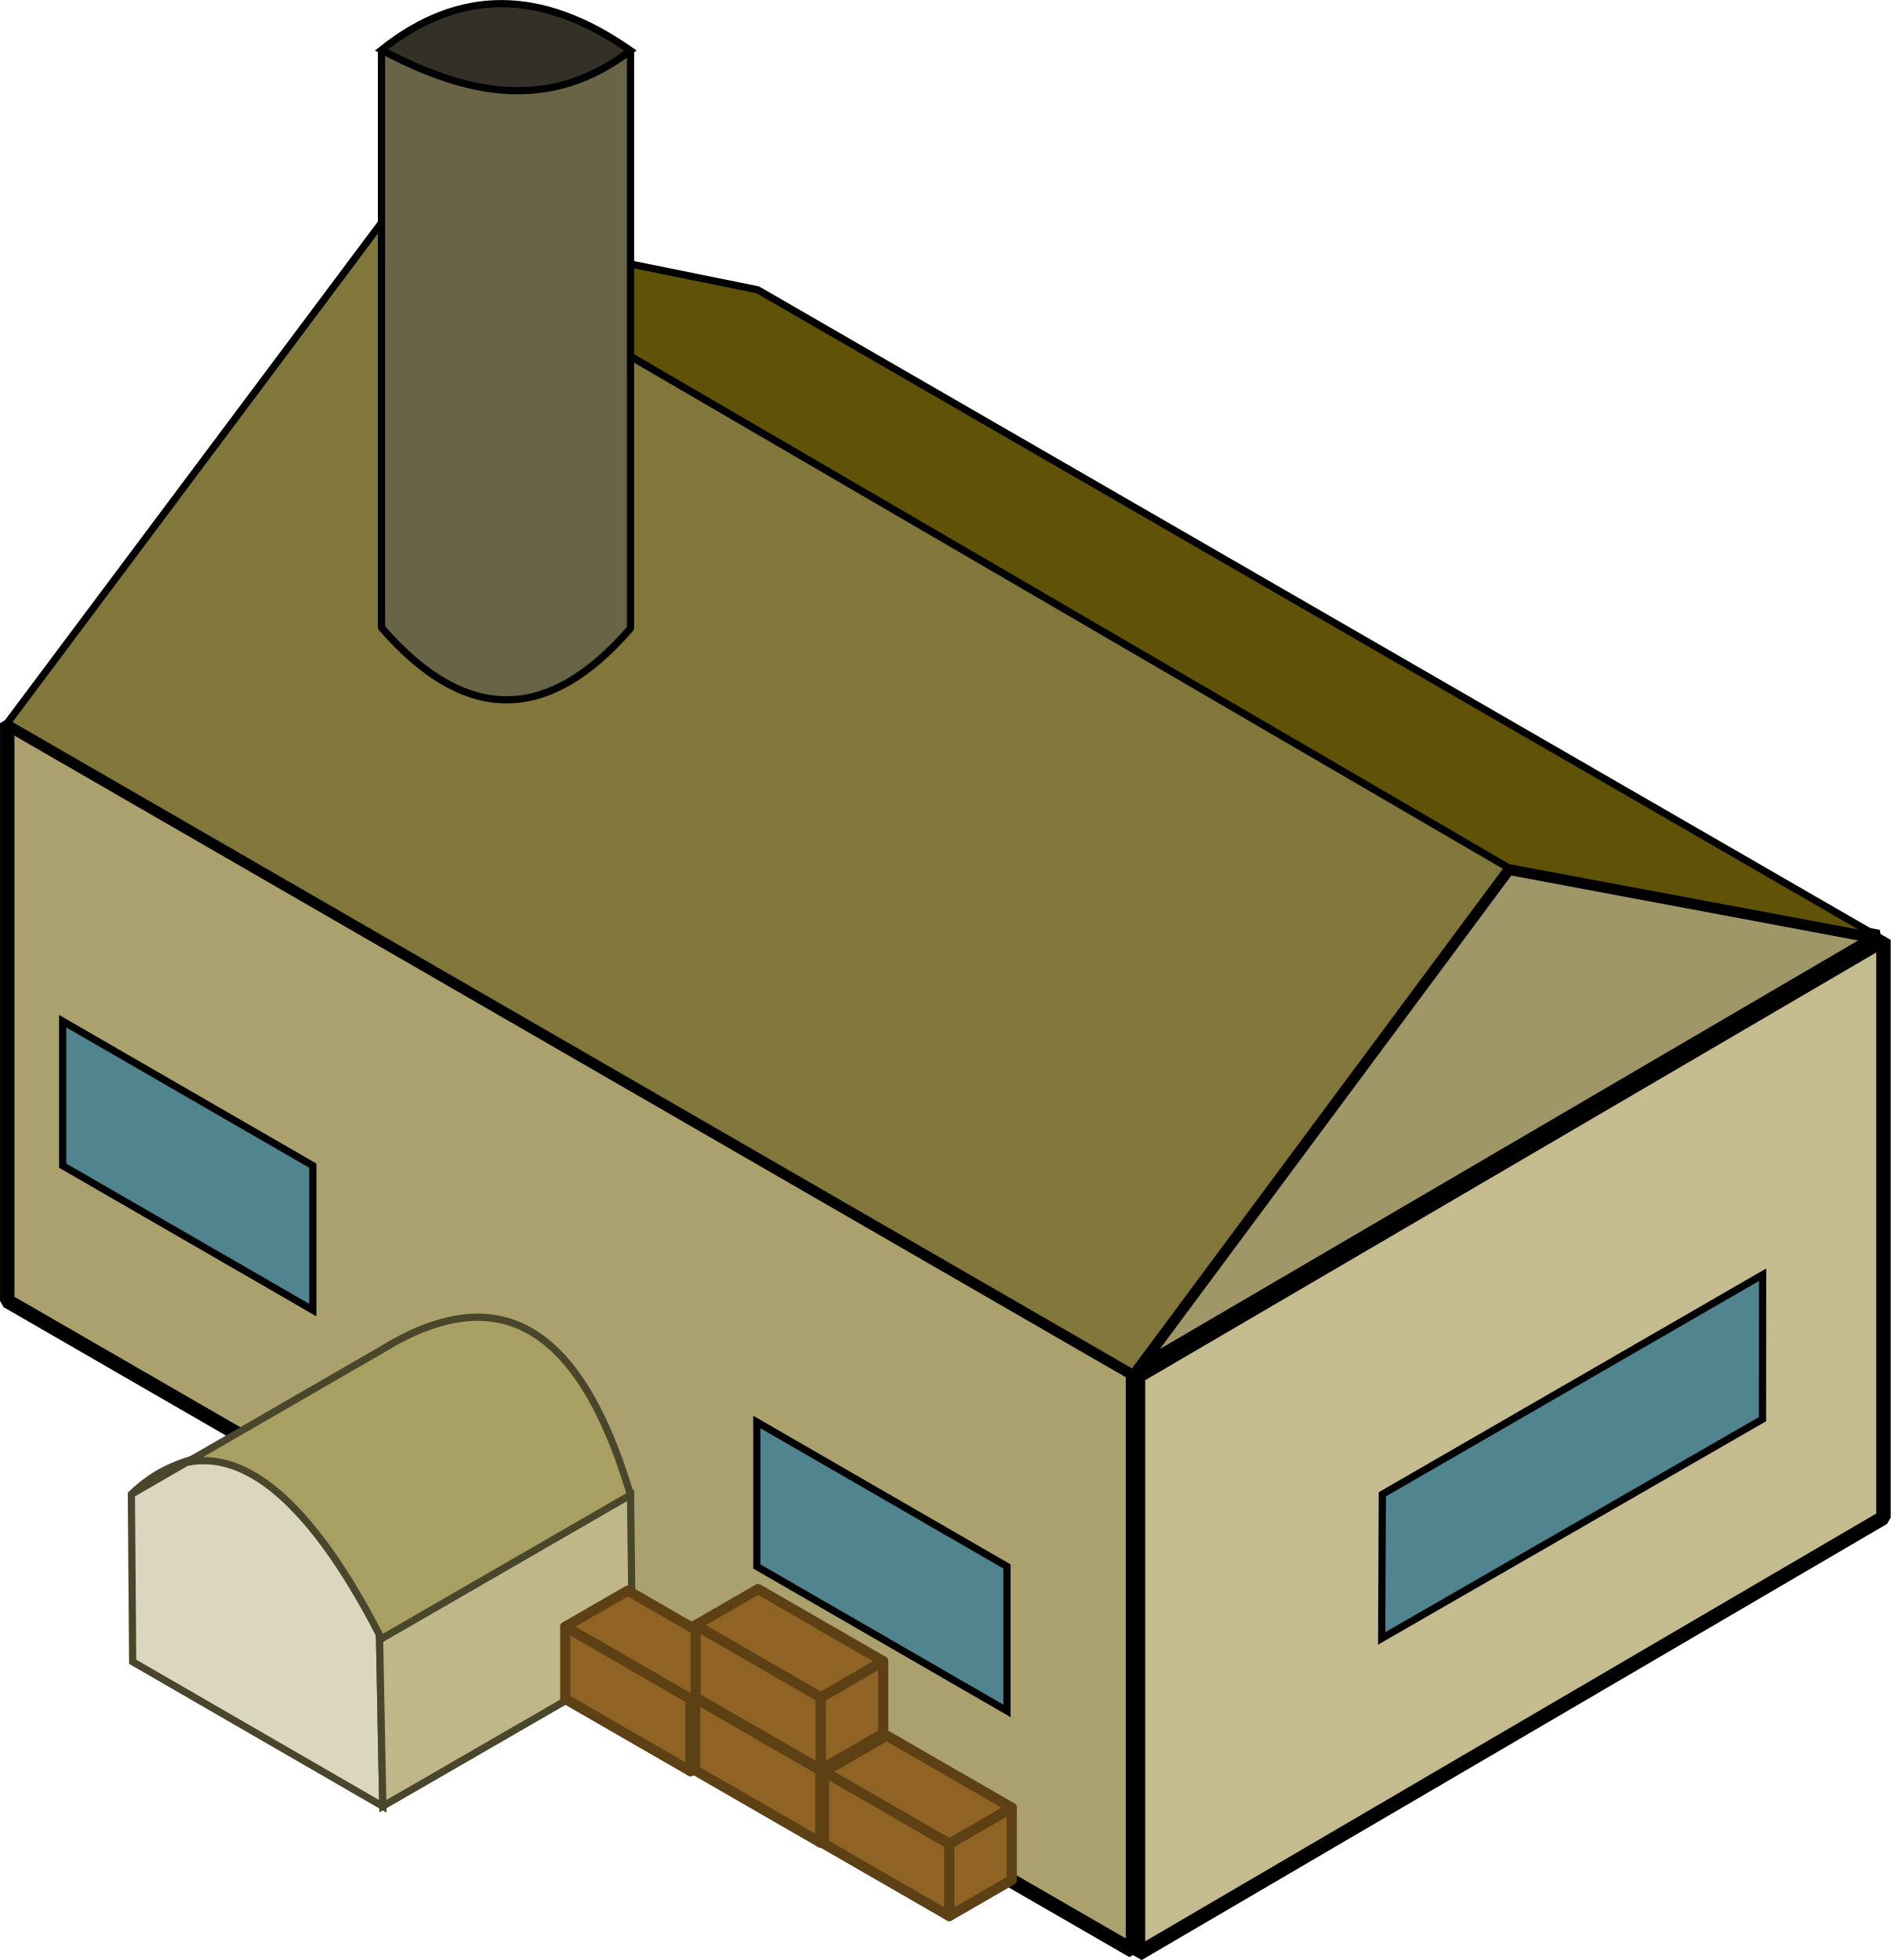
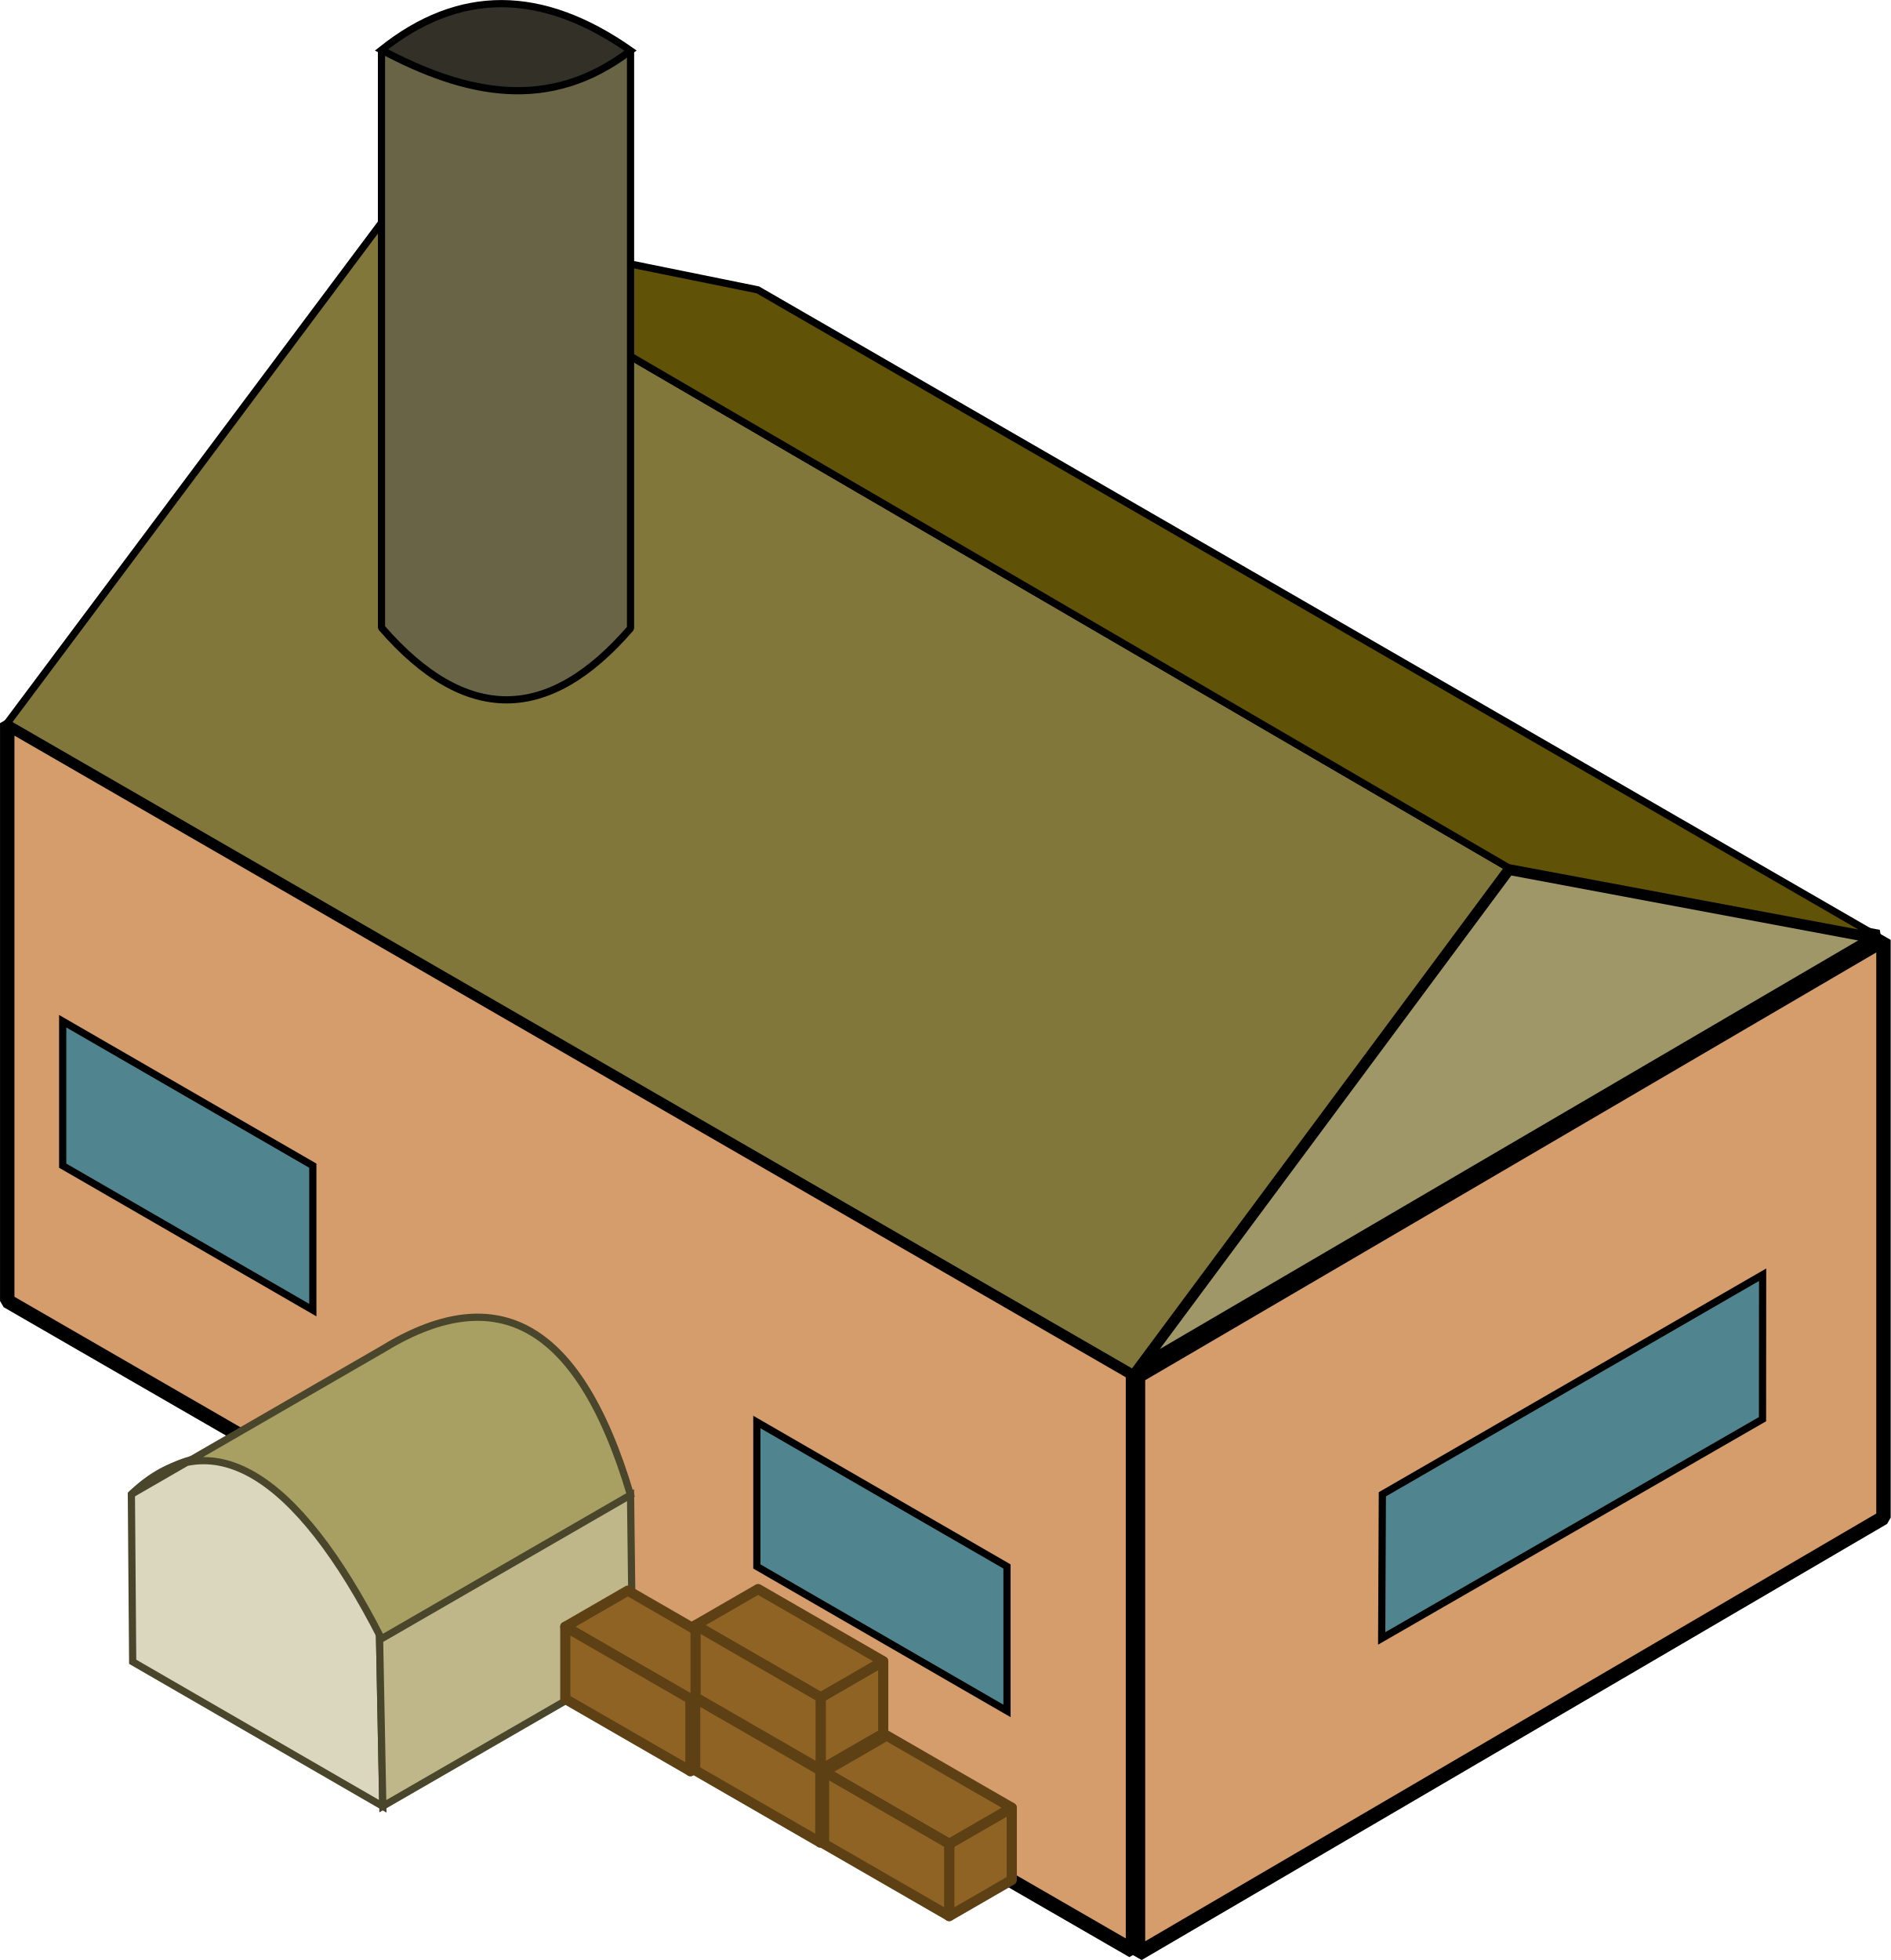
- <svg xmlns="http://www.w3.org/2000/svg" width="17.317mm" height="17.952mm" viewBox="0 0 17.317 17.952" version="1.1" id="svg7999">
-   <defs id="defs7993" />
-   <g id="layer1" transform="translate(7.90279,-16.72641)">
-     <g id="g1880" transform="translate(-104.7696,-187.4171)">
-       <path style="display:inline;fill:#aaa16c;fill-opacity:1;stroke:#000000;stroke-width:0.132;stroke-linecap:butt;stroke-linejoin:bevel;stroke-miterlimit:4;stroke-dasharray:none;stroke-opacity:1" d="m 107.244,222.012 3e-5,-5.292 -10.311,-5.953 -3e-5,5.292 z" id="path1868" />
-       <path style="display:inline;fill:#c4bc8e;fill-opacity:1;stroke:#000000;stroke-width:0.132;stroke-linecap:butt;stroke-linejoin:bevel;stroke-miterlimit:4;stroke-dasharray:none;stroke-opacity:1" d="m 107.29,216.747 6.828,-3.995 v 5.292 l -6.828,3.995 z" id="path1870" />
+ <svg xmlns="http://www.w3.org/2000/svg" width="17.317mm" height="17.952mm" viewBox="0 0 17.317 17.952" version="1.1" id="svg1762">
+   <defs id="defs1756" />
+   <g id="layer1" transform="translate(-123.6329,67.1843)">
+     <g id="g1880" transform="translate(26.76611,-271.3278)">
+       <path style="display:inline;fill:#d59c6c;fill-opacity:1;stroke:#000000;stroke-width:0.132;stroke-linecap:butt;stroke-linejoin:bevel;stroke-miterlimit:4;stroke-dasharray:none;stroke-opacity:1" d="m 107.244,222.012 3e-5,-5.292 -10.311,-5.953 -3e-5,5.292 z" id="path1868" />
+       <path style="display:inline;fill:#d59c6c;fill-opacity:1;stroke:#000000;stroke-width:0.132;stroke-linecap:butt;stroke-linejoin:bevel;stroke-miterlimit:4;stroke-dasharray:none;stroke-opacity:1" d="m 107.29,216.747 6.828,-3.995 v 5.292 l -6.828,3.995 z" id="path1870" />
      <path style="font-variation-settings:normal;opacity:1;vector-effect:none;fill:#9f9768;fill-opacity:1;stroke:#000000;stroke-width:0.132;stroke-linecap:butt;stroke-linejoin:bevel;stroke-miterlimit:4;stroke-dasharray:none;stroke-dashoffset:0;stroke-opacity:1;stop-color:#000000;stop-opacity:1" d="m 107.244,216.72 3.437,-4.63 3.391,0.635 z" id="path1872" />
      <path style="fill:#81773b;fill-opacity:1;stroke:#000000;stroke-width:0.066;stroke-linecap:butt;stroke-linejoin:bevel;stroke-miterlimit:4;stroke-dasharray:none;stroke-opacity:1" d="m 107.244,216.72 -10.311,-5.953 3.483,-4.657 10.265,5.98 z" id="path1874" />
      <path style="fill:#605307;fill-opacity:1;stroke:#000000;stroke-width:0.066;stroke-linecap:butt;stroke-linejoin:bevel;stroke-miterlimit:4;stroke-dasharray:none;stroke-opacity:1" d="m 110.681,212.09 3.391,0.635 -10.265,-5.927 -3.391,-0.688 z" id="path1876" />
      <path style="mix-blend-mode:normal;fill:#dbd7be;fill-opacity:1;stroke:#49462b;stroke-width:0.066;stroke-linecap:butt;stroke-linejoin:miter;stroke-miterlimit:4;stroke-dasharray:none;stroke-opacity:1" d="m 98.082,219.364 -0.012,-1.534 c 0.926,-0.809 1.644,-0.11 2.269,1.103 l 0.034,1.755 z" id="path1882" />
      <path style="font-variation-settings:normal;opacity:1;vector-effect:none;fill:#bfb78a;fill-opacity:1;stroke:#49462b;stroke-width:0.066;stroke-linecap:butt;stroke-linejoin:miter;stroke-miterlimit:4;stroke-dasharray:none;stroke-dashoffset:0;stroke-opacity:1;stop-color:#000000;stop-opacity:1" d="m 100.373,220.687 2.288,-1.321 -0.019,-1.53 -2.303,1.096 z" id="path1929" />
      <path style="font-variation-settings:normal;opacity:1;vector-effect:none;fill:#a8a063;fill-opacity:1;stroke:#49462b;stroke-width:0.066;stroke-linecap:butt;stroke-linejoin:miter;stroke-miterlimit:4;stroke-dasharray:none;stroke-dashoffset:0;stroke-opacity:1;stop-color:#000000;stop-opacity:1" d="m 100.361,219.153 2.281,-1.317 c -0.489,-1.647 -1.273,-1.95 -2.281,-1.329 l -2.291,1.323 c 0.72,-0.692 1.512,-0.205 2.291,1.323 z" id="path1937" />
      <path style="fill:#6a6446;fill-opacity:1;stroke:#000000;stroke-width:0.066;stroke-linecap:round;stroke-linejoin:bevel;stroke-miterlimit:4;stroke-dasharray:none;stroke-opacity:1" d="m 100.361,209.892 v -5.292 c 2.281,-0.006 0,0 2.281,0.006 v 5.292 c -0.748,0.865 -1.508,0.885 -2.281,-0.006 z" id="path2015" />
      <path style="fill:#50858f;fill-opacity:1;stroke:#000000;stroke-width:0.066;stroke-linecap:butt;stroke-linejoin:miter;stroke-miterlimit:4;stroke-dasharray:none;stroke-opacity:1" d="m 113.01,217.142 -3.488,2.008 0.006,-1.32 3.483,-2.011 z" id="path2009" />
      <path style="fill:#50858f;fill-opacity:1;stroke:#000000;stroke-width:0.066;stroke-linecap:butt;stroke-linejoin:miter;stroke-miterlimit:4;stroke-dasharray:none;stroke-opacity:1" d="m 99.732,216.143 -2.291,-1.323 v -1.323 l 2.291,1.323 z" id="path2007" />
      <path style="fill:#50858f;fill-opacity:1;stroke:#000000;stroke-width:0.066;stroke-linecap:butt;stroke-linejoin:miter;stroke-miterlimit:4;stroke-dasharray:none;stroke-opacity:1" d="m 106.09,219.814 -2.291,-1.323 v -1.323 l 2.291,1.323 z" id="path2005" />
      <path style="display:inline;fill:#323027;fill-opacity:1;stroke:#000000;stroke-width:0.066;stroke-linecap:butt;stroke-linejoin:miter;stroke-miterlimit:4;stroke-dasharray:none;stroke-opacity:1" d="m 100.361,204.601 c 0.778,0.413 1.537,0.574 2.281,0.006 -0.815,-0.571 -1.569,-0.574 -2.281,-0.006 z" id="path2017" />
      <g id="g4444" transform="translate(-1.189609,-0.6537804)">
        <path style="font-variation-settings:normal;opacity:1;vector-effect:none;fill:#8e6324;fill-opacity:1;stroke:#5d4014;stroke-width:0.093;stroke-linecap:butt;stroke-linejoin:round;stroke-miterlimit:4;stroke-dasharray:none;stroke-dashoffset:0;stroke-opacity:1;stop-color:#000000;stop-opacity:1" d="m 104.953,220.689 v -0.661 l -0.573,0.331 v 0.661 z" id="path4438" />
        <path style="font-variation-settings:normal;opacity:1;vector-effect:none;fill:#8e6324;fill-opacity:1;stroke:#5d4014;stroke-width:0.093;stroke-linecap:butt;stroke-linejoin:round;stroke-miterlimit:4;stroke-dasharray:none;stroke-dashoffset:0;stroke-opacity:1;stop-color:#000000;stop-opacity:1" d="m 104.953,220.027 -1.146,-0.661 -0.573,0.331 1.146,0.661 z" id="path4440" />
        <path style="font-variation-settings:normal;opacity:1;vector-effect:none;fill:#8e6324;fill-opacity:1;stroke:#5d4014;stroke-width:0.093;stroke-linecap:butt;stroke-linejoin:round;stroke-miterlimit:4;stroke-dasharray:none;stroke-dashoffset:0;stroke-opacity:1;stop-color:#000000;stop-opacity:1" d="m 104.38,220.358 v 0.661 l -1.146,-0.661 v -0.661 z" id="path4442" />
      </g>
      <g id="g4420">
        <path style="font-variation-settings:normal;opacity:1;vector-effect:none;fill:#8e6324;fill-opacity:1;stroke:#5d4014;stroke-width:0.093;stroke-linecap:butt;stroke-linejoin:round;stroke-miterlimit:4;stroke-dasharray:none;stroke-dashoffset:0;stroke-opacity:1;stop-color:#000000;stop-opacity:1" d="m 104.953,220.689 v -0.661 l -0.573,0.331 v 0.661 z" id="path4393" />
        <path style="font-variation-settings:normal;opacity:1;vector-effect:none;fill:#8e6324;fill-opacity:1;stroke:#5d4014;stroke-width:0.093;stroke-linecap:butt;stroke-linejoin:round;stroke-miterlimit:4;stroke-dasharray:none;stroke-dashoffset:0;stroke-opacity:1;stop-color:#000000;stop-opacity:1" d="m 104.953,220.027 -1.146,-0.661 -0.573,0.331 1.146,0.661 z" id="path4401" />
        <path style="font-variation-settings:normal;opacity:1;vector-effect:none;fill:#8e6324;fill-opacity:1;stroke:#5d4014;stroke-width:0.093;stroke-linecap:butt;stroke-linejoin:round;stroke-miterlimit:4;stroke-dasharray:none;stroke-dashoffset:0;stroke-opacity:1;stop-color:#000000;stop-opacity:1" d="m 104.38,220.358 v 0.661 l -1.146,-0.661 v -0.661 z" id="path4409" />
      </g>
      <g id="g4428" transform="translate(0.00340035,-0.6678442)">
        <path style="font-variation-settings:normal;opacity:1;vector-effect:none;fill:#8e6324;fill-opacity:1;stroke:#5d4014;stroke-width:0.093;stroke-linecap:butt;stroke-linejoin:round;stroke-miterlimit:4;stroke-dasharray:none;stroke-dashoffset:0;stroke-opacity:1;stop-color:#000000;stop-opacity:1" d="m 104.953,220.689 v -0.661 l -0.573,0.331 v 0.661 z" id="path4422" />
        <path style="font-variation-settings:normal;opacity:1;vector-effect:none;fill:#8e6324;fill-opacity:1;stroke:#5d4014;stroke-width:0.093;stroke-linecap:butt;stroke-linejoin:round;stroke-miterlimit:4;stroke-dasharray:none;stroke-dashoffset:0;stroke-opacity:1;stop-color:#000000;stop-opacity:1" d="m 104.953,220.027 -1.146,-0.661 -0.573,0.331 1.146,0.661 z" id="path4424" />
        <path style="font-variation-settings:normal;opacity:1;vector-effect:none;fill:#8e6324;fill-opacity:1;stroke:#5d4014;stroke-width:0.093;stroke-linecap:butt;stroke-linejoin:round;stroke-miterlimit:4;stroke-dasharray:none;stroke-dashoffset:0;stroke-opacity:1;stop-color:#000000;stop-opacity:1" d="m 104.38,220.358 v 0.661 l -1.146,-0.661 v -0.661 z" id="path4426" />
      </g>
      <g id="g4436" transform="translate(1.180727,0.6736996)">
        <path style="font-variation-settings:normal;opacity:1;vector-effect:none;fill:#8e6324;fill-opacity:1;stroke:#5d4014;stroke-width:0.093;stroke-linecap:butt;stroke-linejoin:round;stroke-miterlimit:4;stroke-dasharray:none;stroke-dashoffset:0;stroke-opacity:1;stop-color:#000000;stop-opacity:1" d="m 104.953,220.689 v -0.661 l -0.573,0.331 v 0.661 z" id="path4430" />
        <path style="font-variation-settings:normal;opacity:1;vector-effect:none;fill:#8e6324;fill-opacity:1;stroke:#5d4014;stroke-width:0.093;stroke-linecap:butt;stroke-linejoin:round;stroke-miterlimit:4;stroke-dasharray:none;stroke-dashoffset:0;stroke-opacity:1;stop-color:#000000;stop-opacity:1" d="m 104.953,220.027 -1.146,-0.661 -0.573,0.331 1.146,0.661 z" id="path4432" />
        <path style="font-variation-settings:normal;opacity:1;vector-effect:none;fill:#8e6324;fill-opacity:1;stroke:#5d4014;stroke-width:0.093;stroke-linecap:butt;stroke-linejoin:round;stroke-miterlimit:4;stroke-dasharray:none;stroke-dashoffset:0;stroke-opacity:1;stop-color:#000000;stop-opacity:1" d="m 104.38,220.358 v 0.661 l -1.146,-0.661 v -0.661 z" id="path4434" />
      </g>
    </g>
  </g>
</svg>
